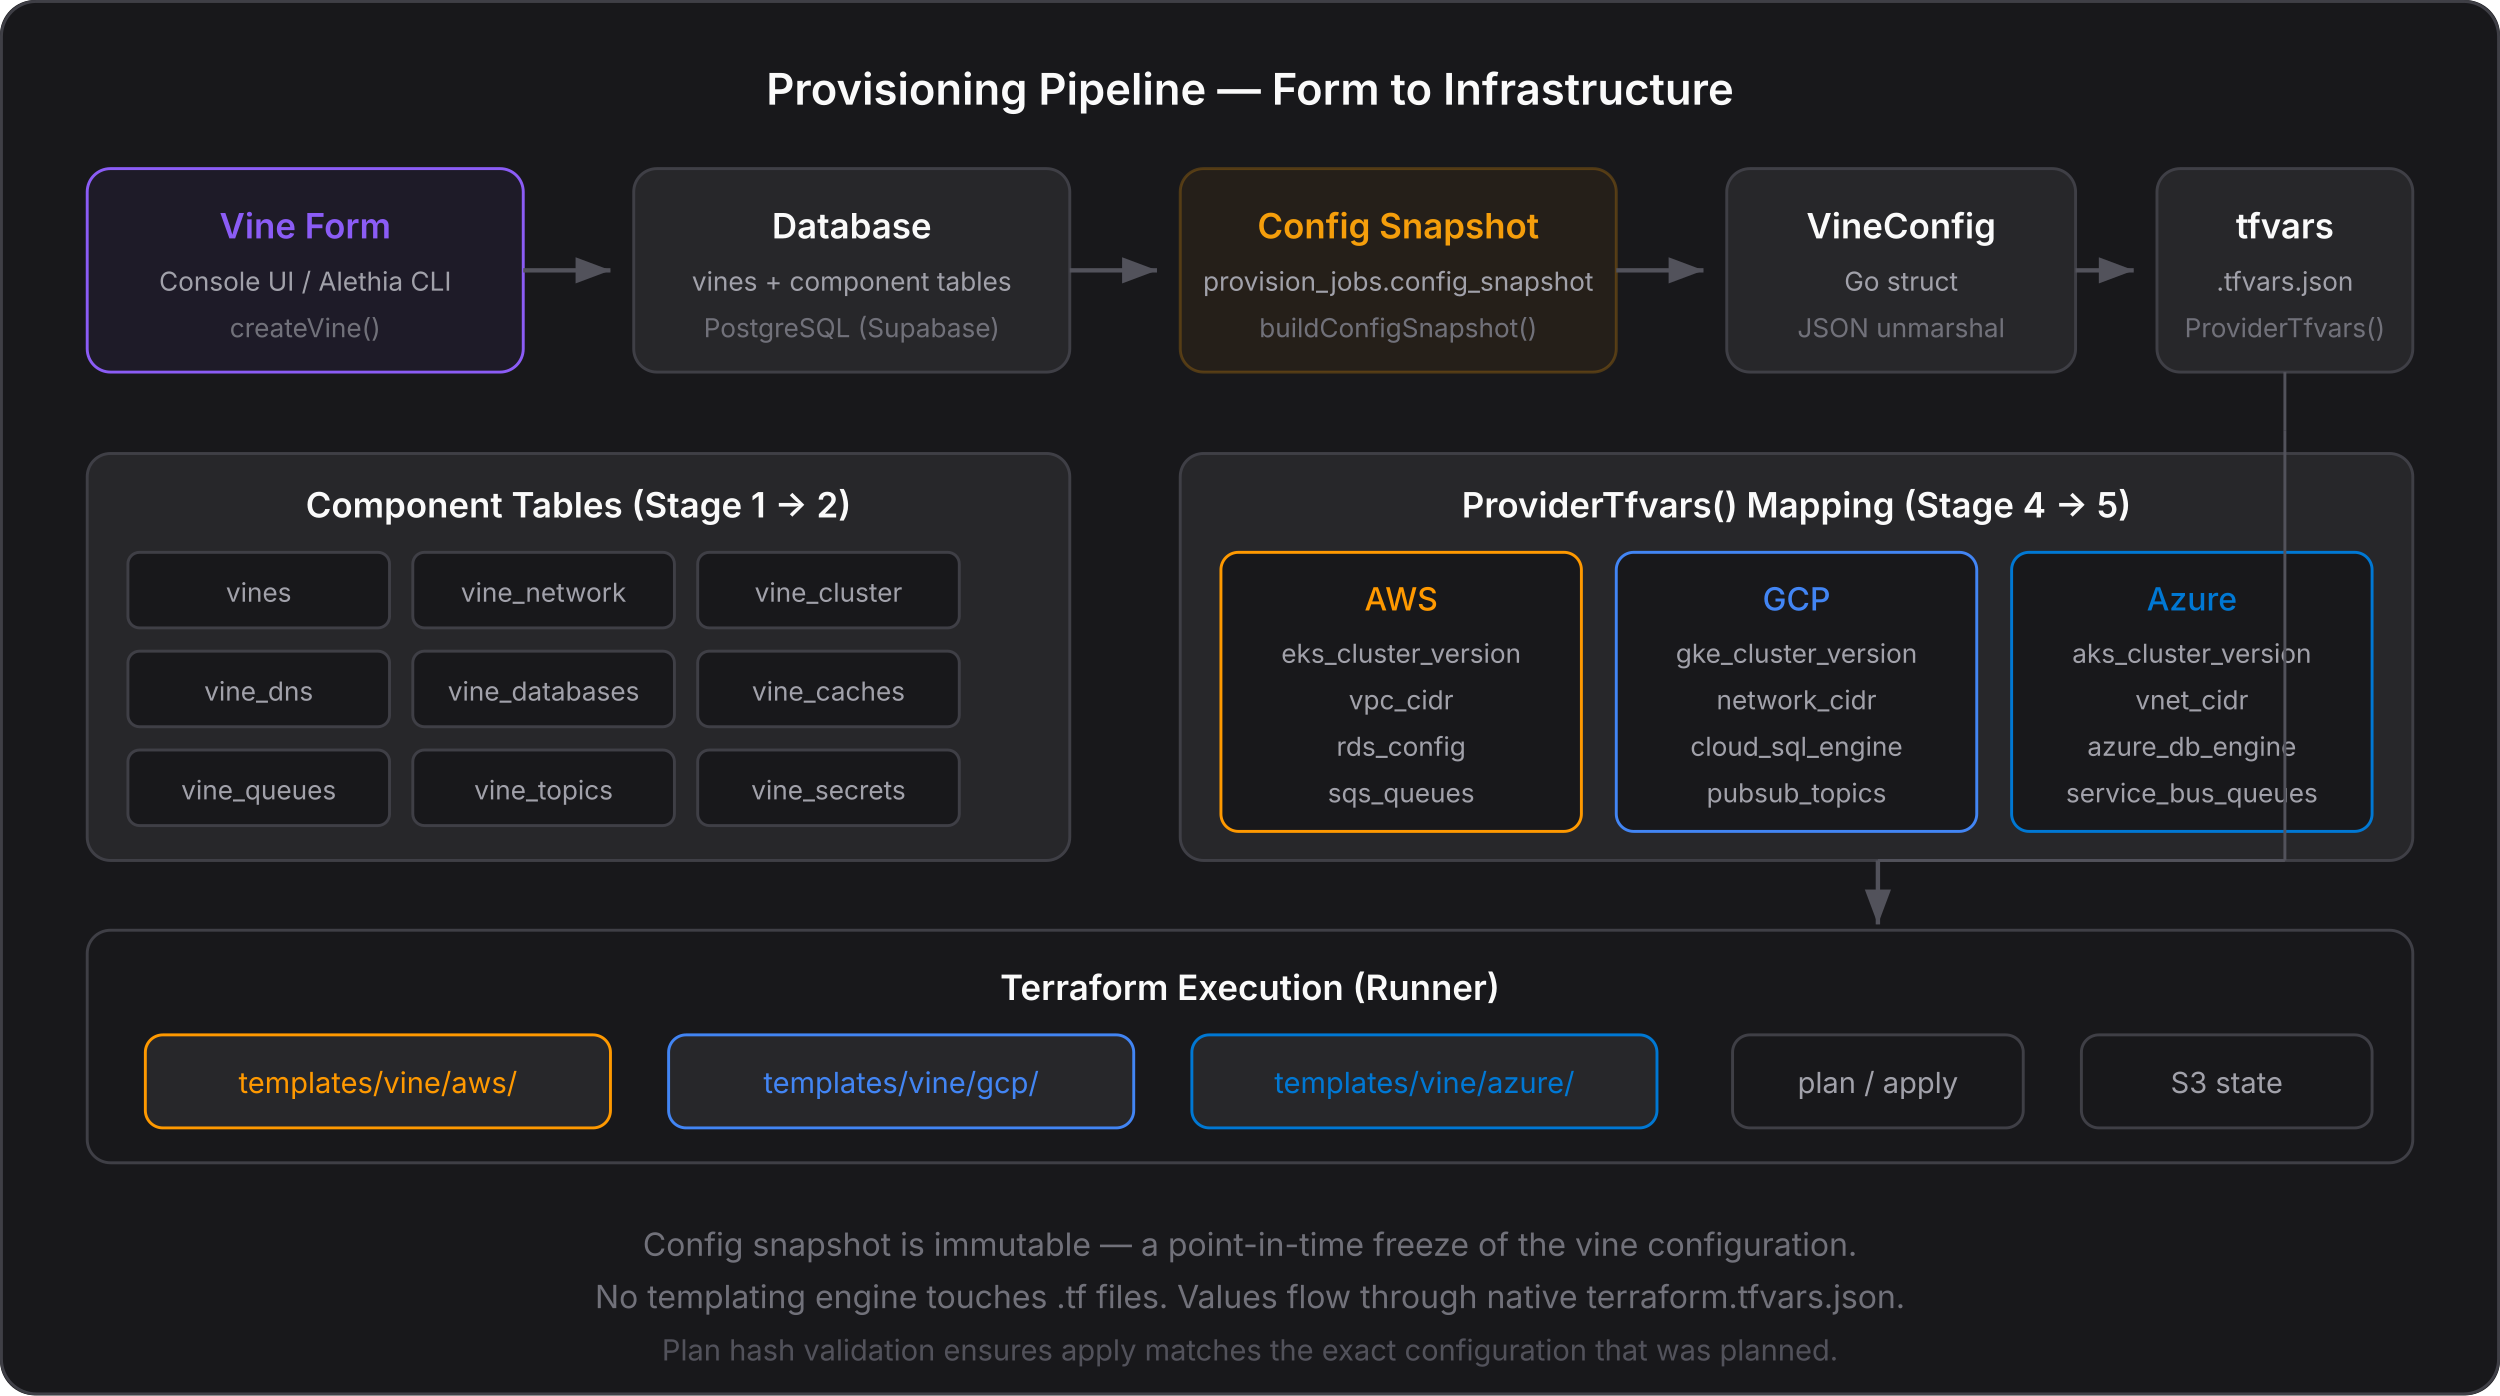
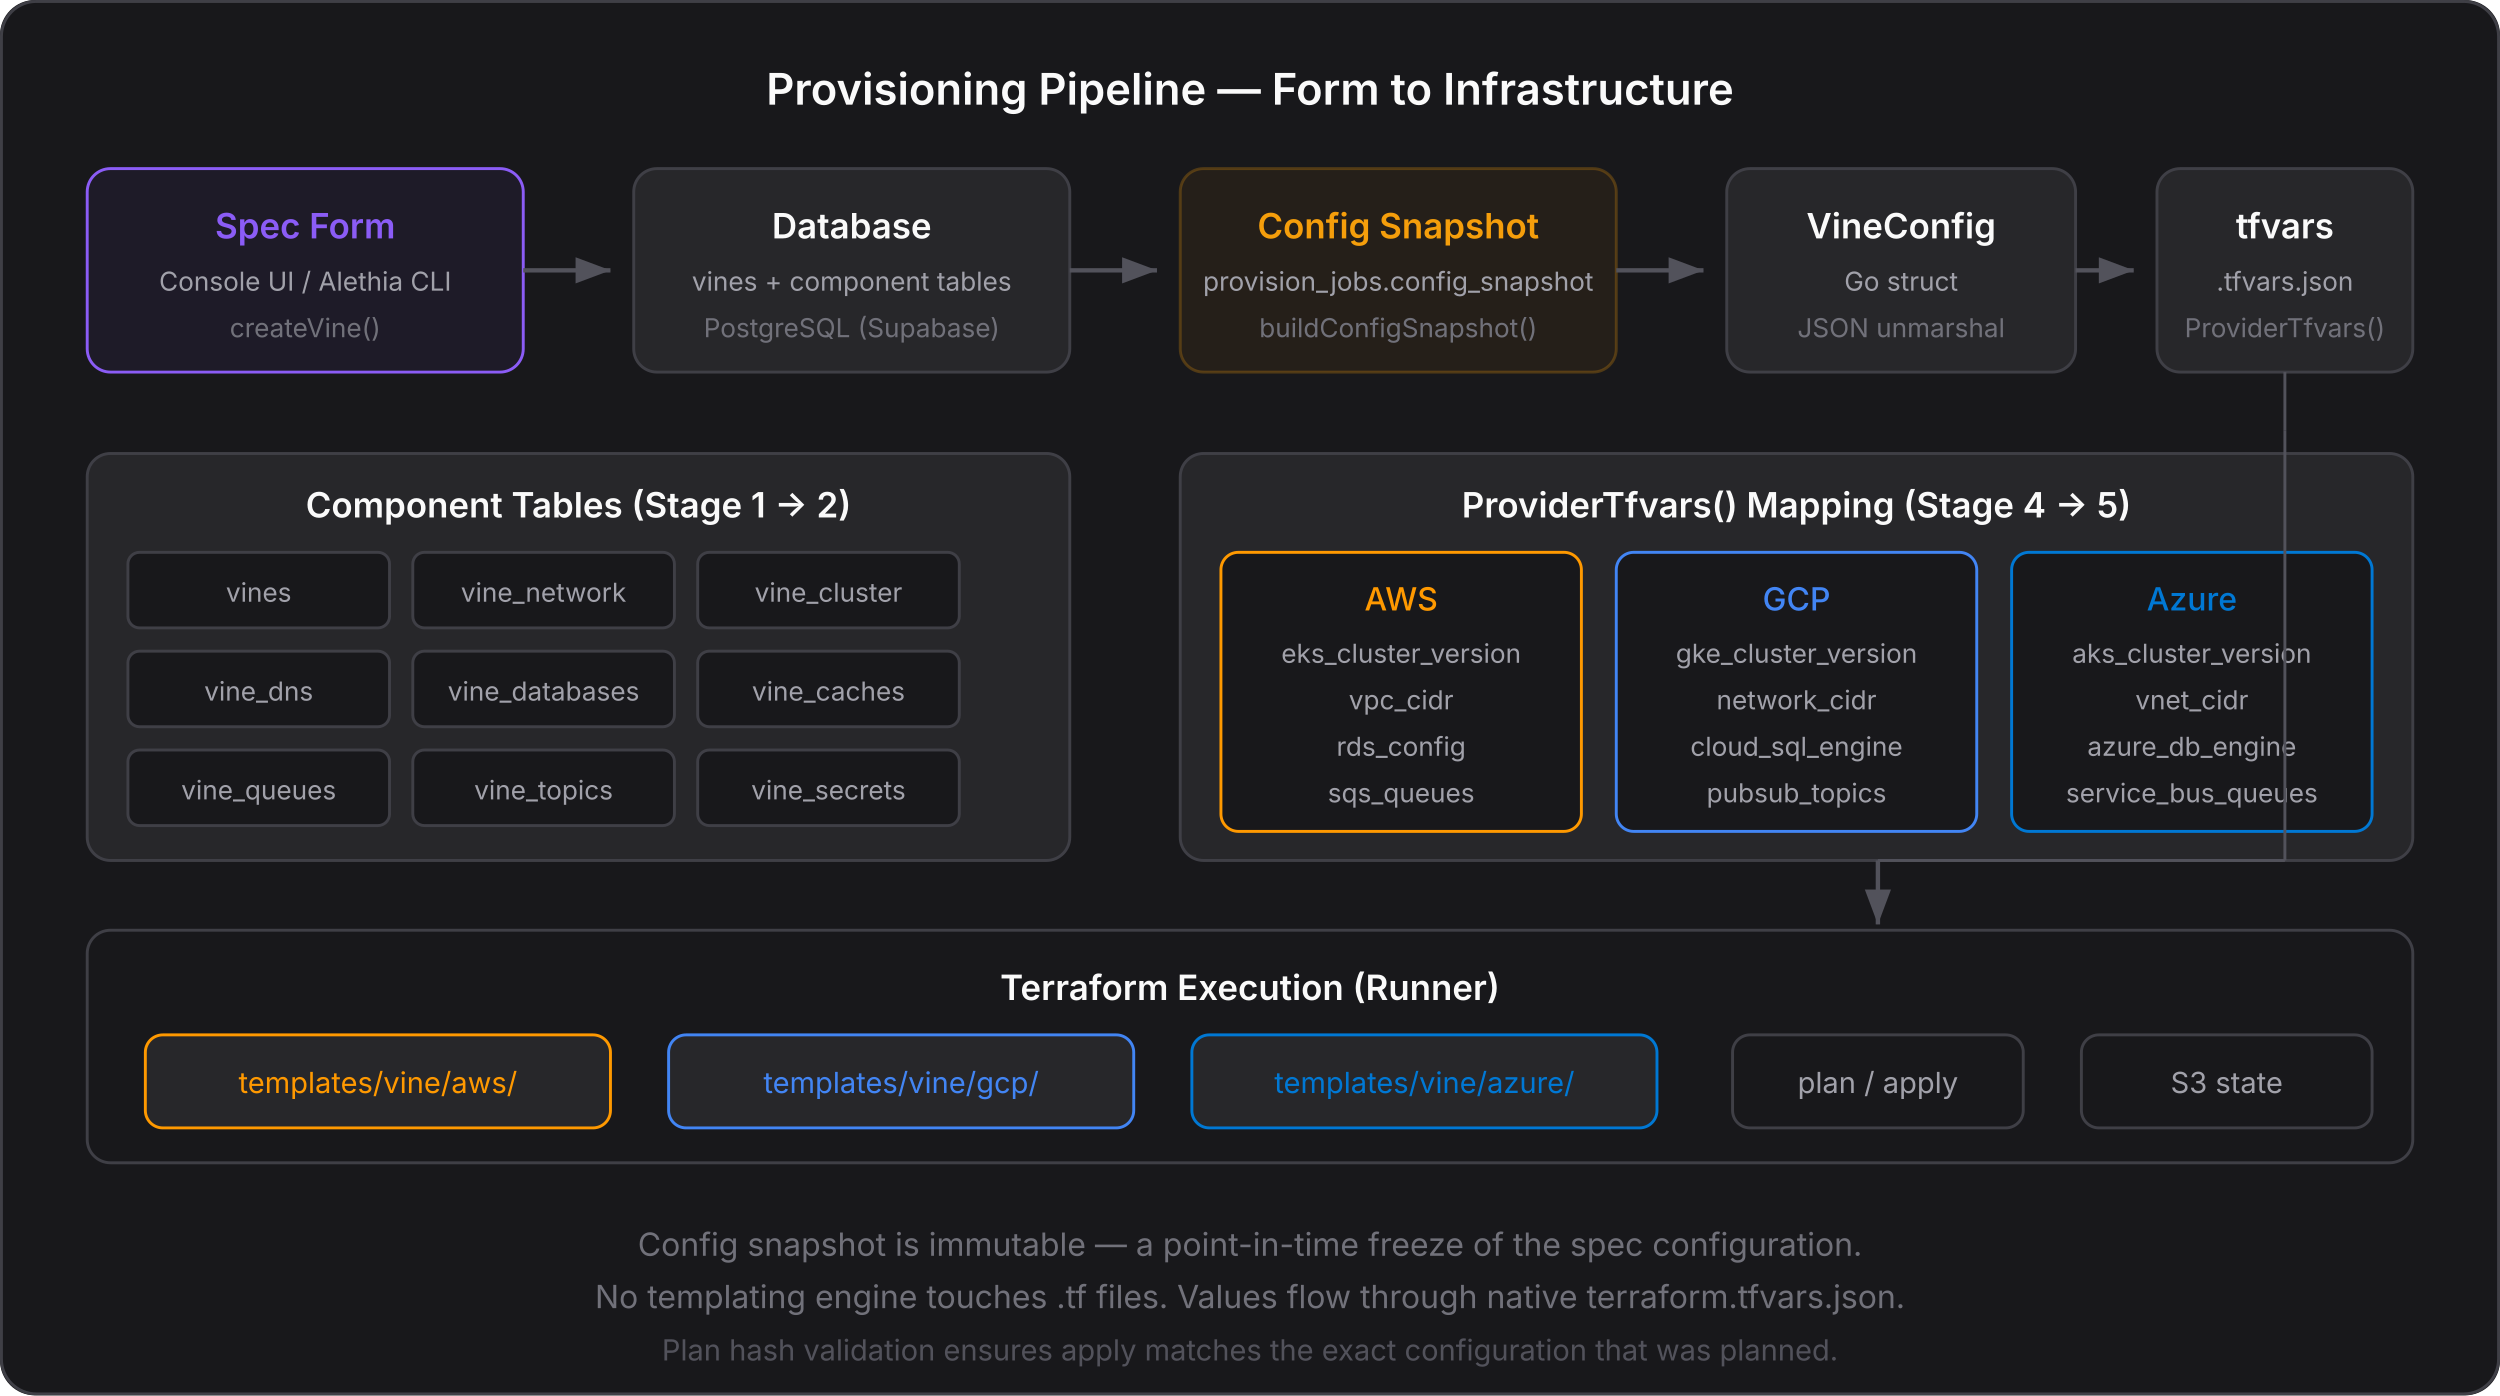
<svg xmlns="http://www.w3.org/2000/svg" viewBox="0 0 860 480" width="100%" fill="none">
  <defs>
    <marker id="arrow" markerWidth="8" markerHeight="6" refX="8" refY="3" orient="auto">
      <path d="M0,0 L8,3 L0,6" fill="#52525B" />
    </marker>
  </defs>
  <rect width="860" height="480" rx="12" fill="#18181B" />
  <rect x="0.5" y="0.5" width="859" height="479" rx="12" fill="none" stroke="#3F3F46" />
  <text x="430" y="36" text-anchor="middle" font-family="Inter, system-ui, sans-serif" font-size="15" font-weight="600" fill="#FAFAFA">Provisioning Pipeline — Form to Infrastructure</text>
  <rect x="30" y="58" width="150" height="70" rx="8" fill="#8B5CF610" stroke="#8B5CF6" />
-   <text x="105" y="82" text-anchor="middle" font-family="Inter, system-ui, sans-serif" font-size="12" font-weight="600" fill="#8B5CF6">Vine Form</text>
+   <text x="105" y="82" text-anchor="middle" font-family="Inter, system-ui, sans-serif" font-size="12" font-weight="600" fill="#8B5CF6">Spec Form</text>
  <text x="105" y="100" text-anchor="middle" font-family="Inter, system-ui, sans-serif" font-size="9" fill="#A1A1AA">Console UI / Alethia CLI</text>
  <text x="105" y="116" text-anchor="middle" font-family="Inter, system-ui, sans-serif" font-size="9" fill="#71717A">createVine()</text>
  <line x1="180" y1="93" x2="210" y2="93" stroke="#52525B" stroke-width="1.5" marker-end="url(#arrow)" />
  <rect x="218" y="58" width="150" height="70" rx="8" fill="#27272A" stroke="#3F3F46" />
  <text x="293" y="82" text-anchor="middle" font-family="Inter, system-ui, sans-serif" font-size="12" font-weight="600" fill="#FAFAFA">Database</text>
  <text x="293" y="100" text-anchor="middle" font-family="Inter, system-ui, sans-serif" font-size="9" fill="#A1A1AA">vines + component tables</text>
  <text x="293" y="116" text-anchor="middle" font-family="Inter, system-ui, sans-serif" font-size="9" fill="#71717A">PostgreSQL (Supabase)</text>
  <line x1="368" y1="93" x2="398" y2="93" stroke="#52525B" stroke-width="1.5" marker-end="url(#arrow)" />
  <rect x="406" y="58" width="150" height="70" rx="8" fill="#F59E0B10" stroke="#F59E0B40" />
  <text x="481" y="82" text-anchor="middle" font-family="Inter, system-ui, sans-serif" font-size="12" font-weight="600" fill="#F59E0B">Config Snapshot</text>
  <text x="481" y="100" text-anchor="middle" font-family="Inter, system-ui, sans-serif" font-size="9" fill="#A1A1AA">provision_jobs.config_snapshot</text>
  <text x="481" y="116" text-anchor="middle" font-family="Inter, system-ui, sans-serif" font-size="9" fill="#71717A">buildConfigSnapshot()</text>
  <line x1="556" y1="93" x2="586" y2="93" stroke="#52525B" stroke-width="1.5" marker-end="url(#arrow)" />
  <rect x="594" y="58" width="120" height="70" rx="8" fill="#27272A" stroke="#3F3F46" />
  <text x="654" y="82" text-anchor="middle" font-family="Inter, system-ui, sans-serif" font-size="12" font-weight="600" fill="#FAFAFA">VineConfig</text>
  <text x="654" y="100" text-anchor="middle" font-family="Inter, system-ui, sans-serif" font-size="9" fill="#A1A1AA">Go struct</text>
  <text x="654" y="116" text-anchor="middle" font-family="Inter, system-ui, sans-serif" font-size="9" fill="#71717A">JSON unmarshal</text>
  <line x1="714" y1="93" x2="734" y2="93" stroke="#52525B" stroke-width="1.5" marker-end="url(#arrow)" />
  <rect x="742" y="58" width="88" height="70" rx="8" fill="#27272A" stroke="#3F3F46" />
  <text x="786" y="82" text-anchor="middle" font-family="Inter, system-ui, sans-serif" font-size="12" font-weight="600" fill="#FAFAFA">tfvars</text>
  <text x="786" y="100" text-anchor="middle" font-family="Inter, system-ui, sans-serif" font-size="9" fill="#A1A1AA">.tfvars.json</text>
  <text x="786" y="116" text-anchor="middle" font-family="Inter, system-ui, sans-serif" font-size="9" fill="#71717A">ProviderTfvars()</text>
  <rect x="30" y="156" width="338" height="140" rx="8" fill="#27272A" stroke="#3F3F46" />
  <text x="199" y="178" text-anchor="middle" font-family="Inter, system-ui, sans-serif" font-size="12" font-weight="600" fill="#FAFAFA">Component Tables (Stage 1 → 2)</text>
  <rect x="44" y="190" width="90" height="26" rx="4" fill="#18181B" stroke="#3F3F46" />
  <text x="89" y="207" text-anchor="middle" font-family="Inter, system-ui, sans-serif" font-size="9" fill="#A1A1AA">vines</text>
  <rect x="142" y="190" width="90" height="26" rx="4" fill="#18181B" stroke="#3F3F46" />
  <text x="187" y="207" text-anchor="middle" font-family="Inter, system-ui, sans-serif" font-size="9" fill="#A1A1AA">vine_network</text>
  <rect x="240" y="190" width="90" height="26" rx="4" fill="#18181B" stroke="#3F3F46" />
  <text x="285" y="207" text-anchor="middle" font-family="Inter, system-ui, sans-serif" font-size="9" fill="#A1A1AA">vine_cluster</text>
  <rect x="44" y="224" width="90" height="26" rx="4" fill="#18181B" stroke="#3F3F46" />
  <text x="89" y="241" text-anchor="middle" font-family="Inter, system-ui, sans-serif" font-size="9" fill="#A1A1AA">vine_dns</text>
  <rect x="142" y="224" width="90" height="26" rx="4" fill="#18181B" stroke="#3F3F46" />
  <text x="187" y="241" text-anchor="middle" font-family="Inter, system-ui, sans-serif" font-size="9" fill="#A1A1AA">vine_databases</text>
  <rect x="240" y="224" width="90" height="26" rx="4" fill="#18181B" stroke="#3F3F46" />
  <text x="285" y="241" text-anchor="middle" font-family="Inter, system-ui, sans-serif" font-size="9" fill="#A1A1AA">vine_caches</text>
  <rect x="44" y="258" width="90" height="26" rx="4" fill="#18181B" stroke="#3F3F46" />
  <text x="89" y="275" text-anchor="middle" font-family="Inter, system-ui, sans-serif" font-size="9" fill="#A1A1AA">vine_queues</text>
  <rect x="142" y="258" width="90" height="26" rx="4" fill="#18181B" stroke="#3F3F46" />
  <text x="187" y="275" text-anchor="middle" font-family="Inter, system-ui, sans-serif" font-size="9" fill="#A1A1AA">vine_topics</text>
  <rect x="240" y="258" width="90" height="26" rx="4" fill="#18181B" stroke="#3F3F46" />
  <text x="285" y="275" text-anchor="middle" font-family="Inter, system-ui, sans-serif" font-size="9" fill="#A1A1AA">vine_secrets</text>
  <rect x="406" y="156" width="424" height="140" rx="8" fill="#27272A" stroke="#3F3F46" />
  <text x="618" y="178" text-anchor="middle" font-family="Inter, system-ui, sans-serif" font-size="12" font-weight="600" fill="#FAFAFA">ProviderTfvars() Mapping (Stage 4 → 5)</text>
  <rect x="420" y="190" width="124" height="96" rx="6" fill="#18181B" stroke="#FF9900" />
  <text x="482" y="210" text-anchor="middle" font-family="Inter, system-ui, sans-serif" font-size="11" font-weight="500" fill="#FF9900">AWS</text>
  <text x="482" y="228" text-anchor="middle" font-family="Inter, system-ui, sans-serif" font-size="9" fill="#A1A1AA">eks_cluster_version</text>
  <text x="482" y="244" text-anchor="middle" font-family="Inter, system-ui, sans-serif" font-size="9" fill="#A1A1AA">vpc_cidr</text>
  <text x="482" y="260" text-anchor="middle" font-family="Inter, system-ui, sans-serif" font-size="9" fill="#A1A1AA">rds_config</text>
  <text x="482" y="276" text-anchor="middle" font-family="Inter, system-ui, sans-serif" font-size="9" fill="#A1A1AA">sqs_queues</text>
  <rect x="556" y="190" width="124" height="96" rx="6" fill="#18181B" stroke="#4285F4" />
  <text x="618" y="210" text-anchor="middle" font-family="Inter, system-ui, sans-serif" font-size="11" font-weight="500" fill="#4285F4">GCP</text>
  <text x="618" y="228" text-anchor="middle" font-family="Inter, system-ui, sans-serif" font-size="9" fill="#A1A1AA">gke_cluster_version</text>
  <text x="618" y="244" text-anchor="middle" font-family="Inter, system-ui, sans-serif" font-size="9" fill="#A1A1AA">network_cidr</text>
  <text x="618" y="260" text-anchor="middle" font-family="Inter, system-ui, sans-serif" font-size="9" fill="#A1A1AA">cloud_sql_engine</text>
  <text x="618" y="276" text-anchor="middle" font-family="Inter, system-ui, sans-serif" font-size="9" fill="#A1A1AA">pubsub_topics</text>
  <rect x="692" y="190" width="124" height="96" rx="6" fill="#18181B" stroke="#0078D4" />
  <text x="754" y="210" text-anchor="middle" font-family="Inter, system-ui, sans-serif" font-size="11" font-weight="500" fill="#0078D4">Azure</text>
  <text x="754" y="228" text-anchor="middle" font-family="Inter, system-ui, sans-serif" font-size="9" fill="#A1A1AA">aks_cluster_version</text>
  <text x="754" y="244" text-anchor="middle" font-family="Inter, system-ui, sans-serif" font-size="9" fill="#A1A1AA">vnet_cidr</text>
  <text x="754" y="260" text-anchor="middle" font-family="Inter, system-ui, sans-serif" font-size="9" fill="#A1A1AA">azure_db_engine</text>
  <text x="754" y="276" text-anchor="middle" font-family="Inter, system-ui, sans-serif" font-size="9" fill="#A1A1AA">service_bus_queues</text>
  <rect x="30" y="320" width="800" height="80" rx="8" fill="none" stroke="#3F3F46" />
  <text x="430" y="344" text-anchor="middle" font-family="Inter, system-ui, sans-serif" font-size="12" font-weight="600" fill="#FAFAFA">Terraform Execution (Runner)</text>
  <rect x="50" y="356" width="160" height="32" rx="6" fill="#27272A" stroke="#FF9900" />
  <text x="130" y="376" text-anchor="middle" font-family="Inter, system-ui, sans-serif" font-size="10" fill="#FF9900">templates/vine/aws/</text>
  <rect x="230" y="356" width="160" height="32" rx="6" fill="#27272A" stroke="#4285F4" />
  <text x="310" y="376" text-anchor="middle" font-family="Inter, system-ui, sans-serif" font-size="10" fill="#4285F4">templates/vine/gcp/</text>
  <rect x="410" y="356" width="160" height="32" rx="6" fill="#27272A" stroke="#0078D4" />
  <text x="490" y="376" text-anchor="middle" font-family="Inter, system-ui, sans-serif" font-size="10" fill="#0078D4">templates/vine/azure/</text>
  <rect x="596" y="356" width="100" height="32" rx="6" fill="#18181B" stroke="#3F3F46" />
  <text x="646" y="376" text-anchor="middle" font-family="Inter, system-ui, sans-serif" font-size="10" fill="#A1A1AA">plan / apply</text>
  <rect x="716" y="356" width="100" height="32" rx="6" fill="#18181B" stroke="#3F3F46" />
  <text x="766" y="376" text-anchor="middle" font-family="Inter, system-ui, sans-serif" font-size="10" fill="#A1A1AA">S3 state</text>
  <line x1="786" y1="128" x2="786" y2="148" stroke="#52525B" stroke-width="1" />
  <line x1="786" y1="148" x2="786" y2="296" stroke="#52525B" stroke-width="1" />
  <line x1="786" y1="296" x2="646" y2="296" stroke="#52525B" stroke-width="1" />
  <line x1="646" y1="296" x2="646" y2="318" stroke="#52525B" stroke-width="1.5" marker-end="url(#arrow)" />
-   <text x="430" y="432" text-anchor="middle" font-family="Inter, system-ui, sans-serif" font-size="11" fill="#71717A">Config snapshot is immutable — a point-in-time freeze of the vine configuration.</text>
+   <text x="430" y="432" text-anchor="middle" font-family="Inter, system-ui, sans-serif" font-size="11" fill="#71717A">Config snapshot is immutable — a point-in-time freeze of the spec configuration.</text>
  <text x="430" y="450" text-anchor="middle" font-family="Inter, system-ui, sans-serif" font-size="11" fill="#71717A">No templating engine touches .tf files. Values flow through native terraform.tfvars.json.</text>
  <text x="430" y="468" text-anchor="middle" font-family="Inter, system-ui, sans-serif" font-size="10" fill="#52525B">Plan hash validation ensures apply matches the exact configuration that was planned.</text>
</svg>
